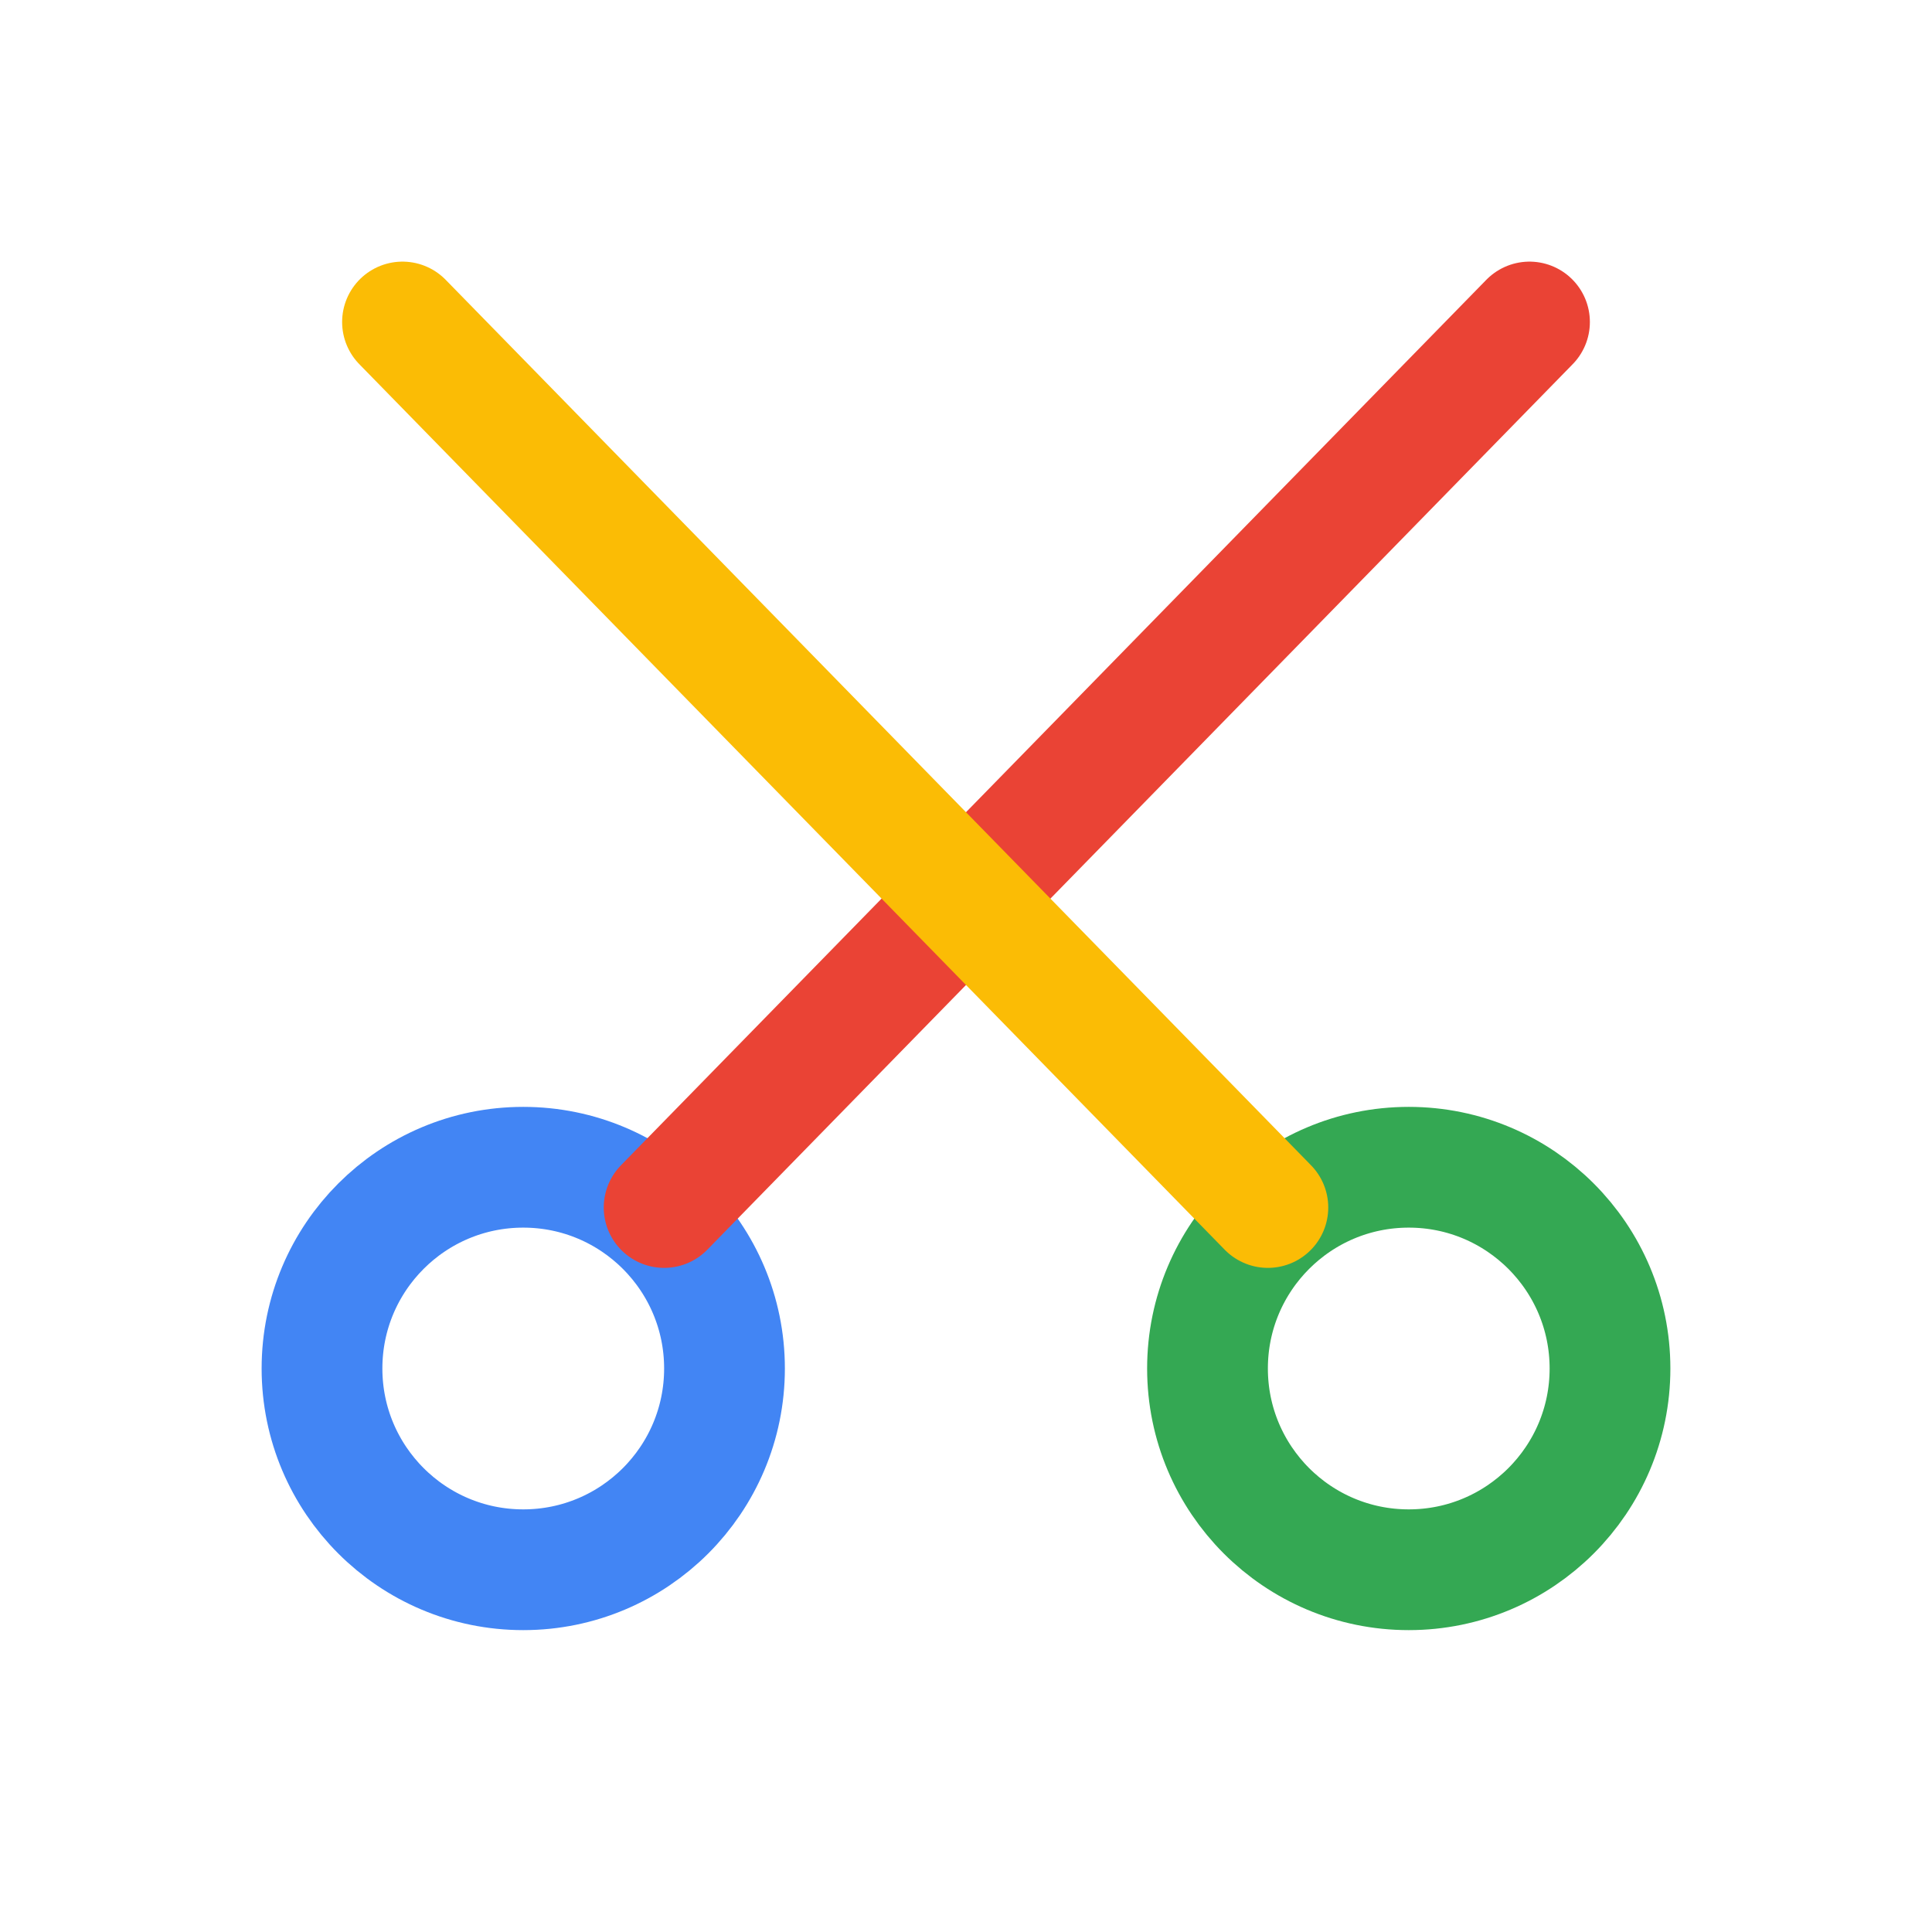
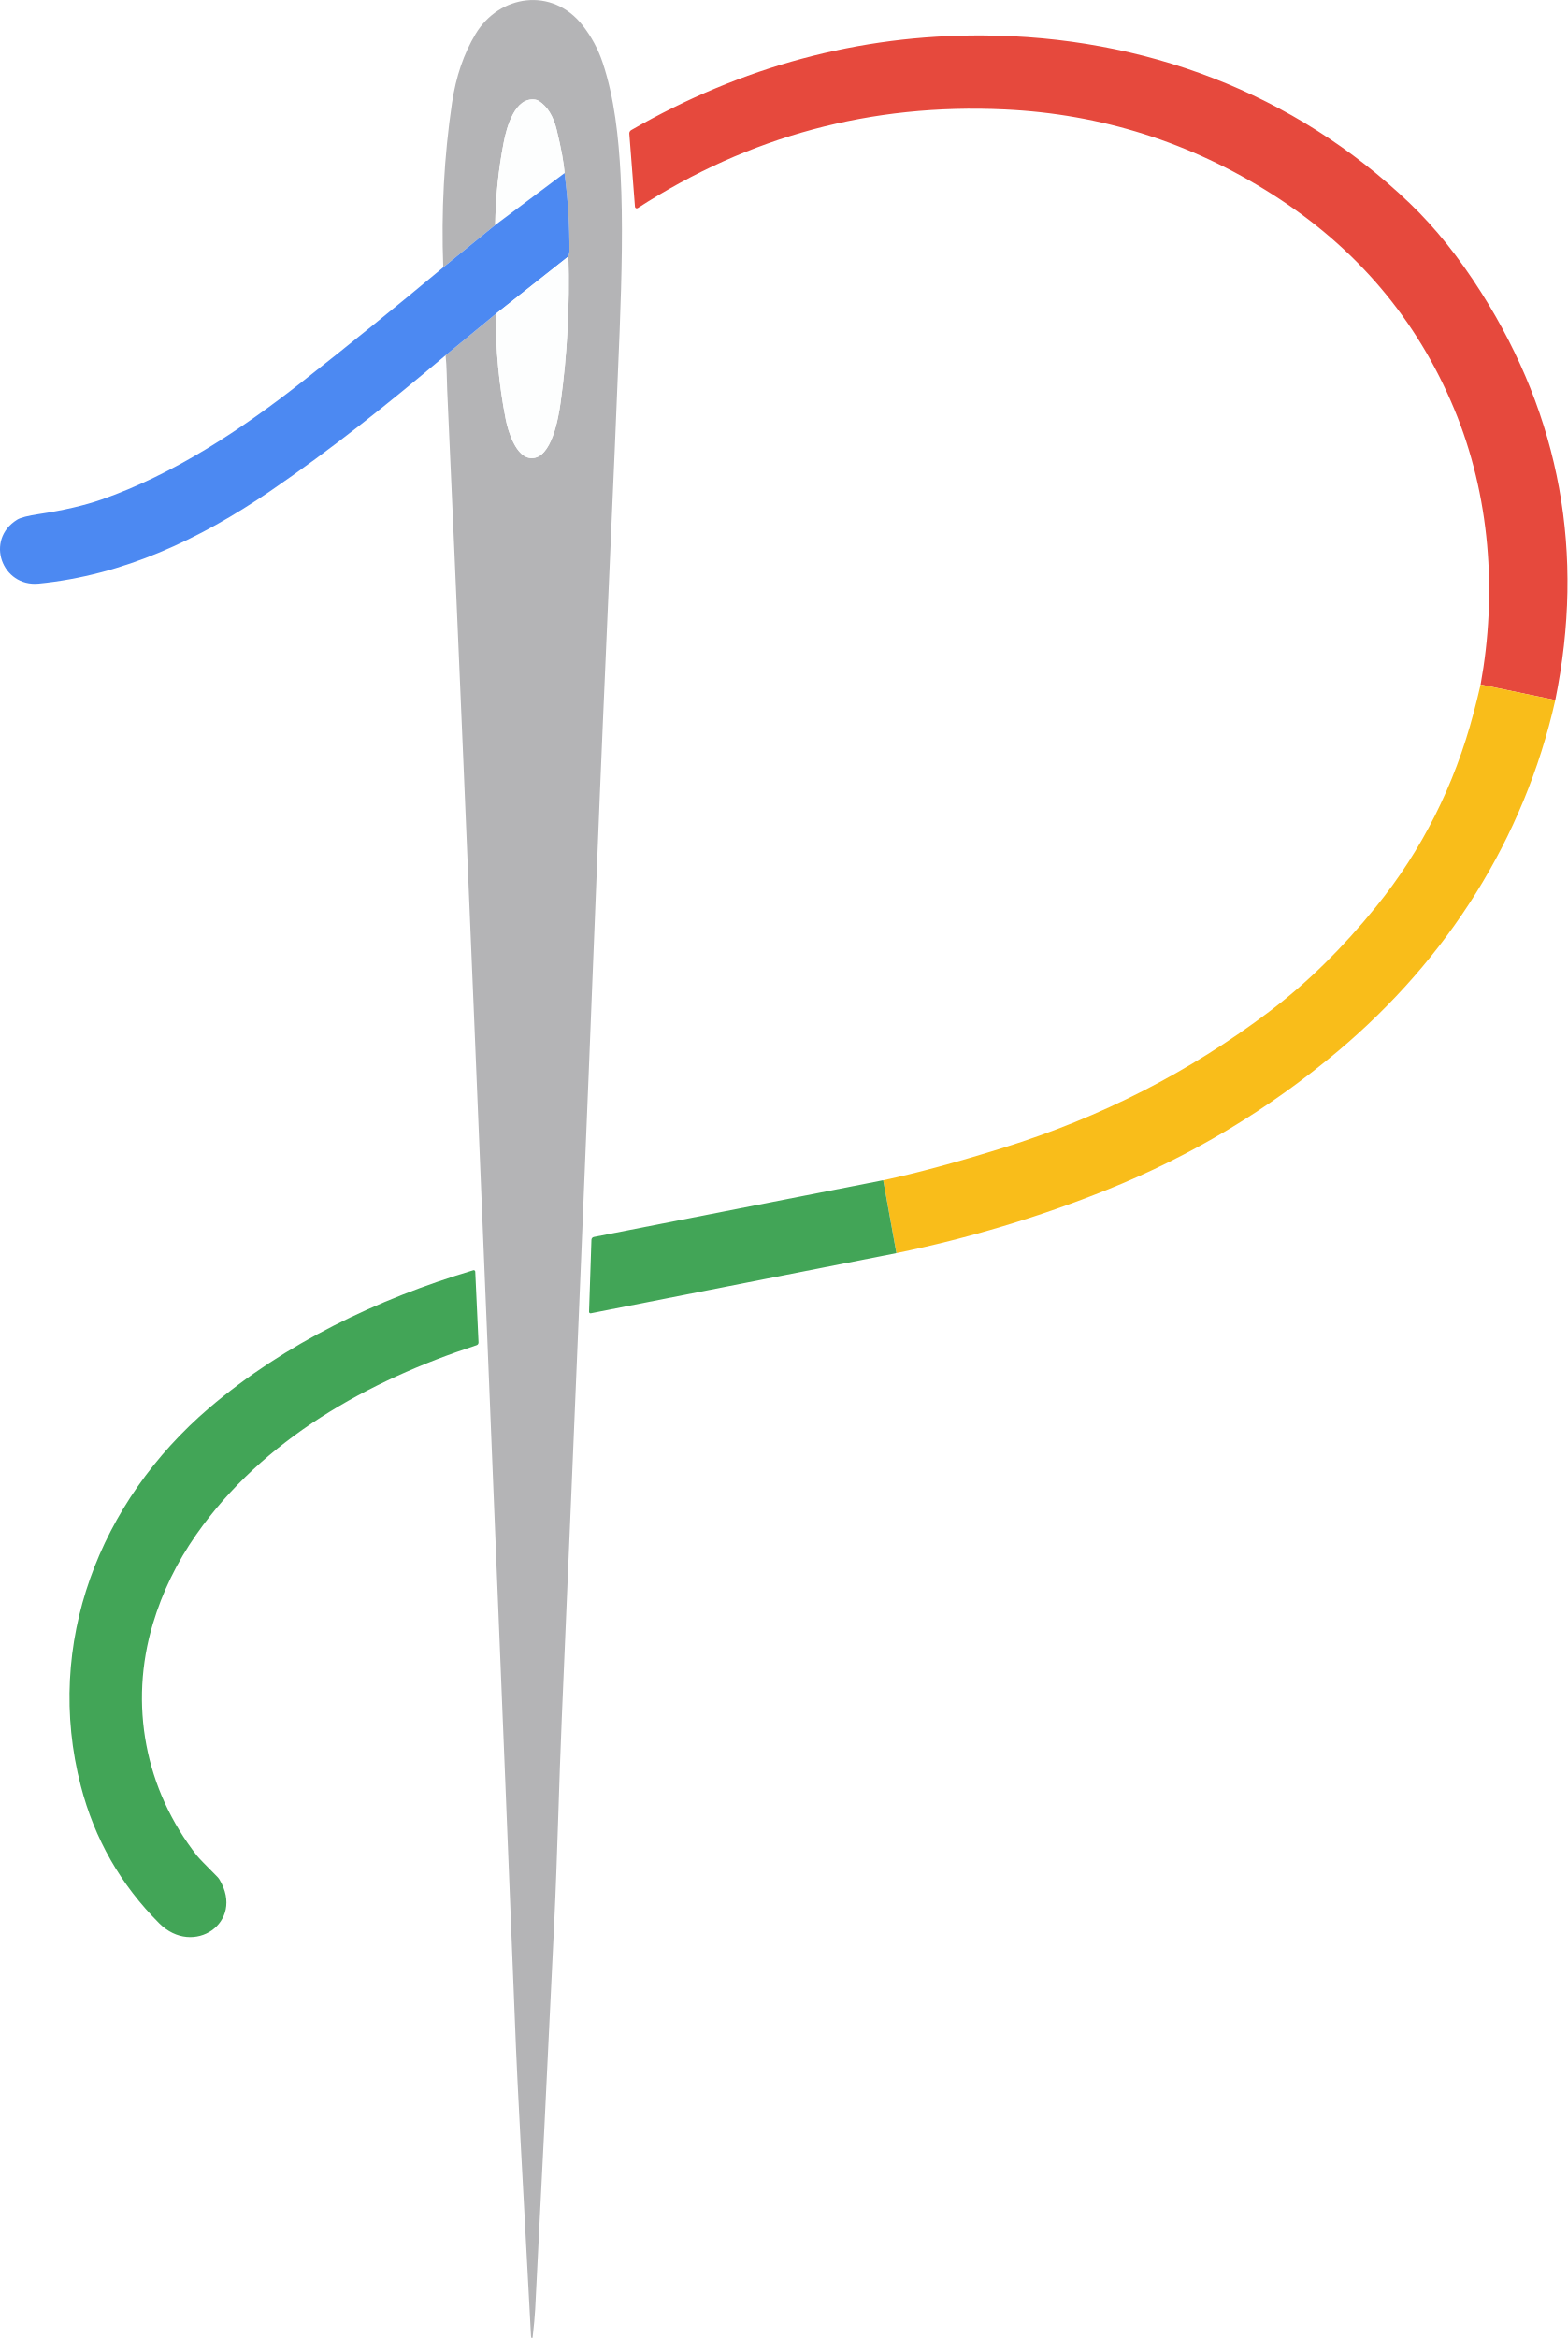
- <svg xmlns="http://www.w3.org/2000/svg" viewBox="0 0 48 48" fill="none" stroke="#4285F4" stroke-width="3" stroke-linecap="round" stroke-linejoin="round">
-   <circle cx="13" cy="34" r="5" />
-   <circle cx="35" cy="34" r="5" stroke="#34A853" />
-   <path d="M16.5 30 38 8" stroke="#EA4335" />
-   <path d="M31.5 30 10 8" stroke="#FBBC05" />
+ <svg xmlns="http://www.w3.org/2000/svg" viewBox="0 0 652.45 972.94">
+   <defs>
+     <style>
+             .cls-1 {
+             fill: #42a557;
+             }
+ 
+             .cls-2 {
+             fill: #e6493d;
+             }
+ 
+             .cls-3 {
+             fill: #4c89f2;
+             }
+ 
+             .cls-4 {
+             fill: #f9bd1a;
+             }
+ 
+             .cls-5 {
+             fill: #b4b4b6;
+             }
+ 
+             .cls-6 {
+             fill: #fdfefe;
+             }
+         </style>
+   </defs>
+   <g>
+     <g>
+       <path class="cls-5" d="M185.48,147.83l20.82-17.17c.03,15.11,1.42,29.69,4.17,43.73.98,4.98,4.26,16.14,10.75,16.27,8.4.17,11.23-16.86,12.12-23.25,2.76-19.89,3.85-40.12,3.25-60.69-.06-.11,0-.43.2-.95.14-.37.21-.78.21-1.19.08-10.77-.59-21.62-2.04-32.54-.25-4.14-1.34-10.15-3.27-18.03-1.39-5.72-3.88-9.73-7.47-12.02-.42-.27-.89-.45-1.39-.52-8.56-1.3-11.99,11.56-13.22,17.98-2.15,11.1-3.32,22.5-3.51,34.2l-21.61,17.59c-.88-23.22.34-46.05,3.66-68.47,1.62-10.9,4.88-20.43,9.77-28.6,9.84-16.42,31.95-19.73,44.54-3.66,3.72,4.74,6.52,9.94,8.4,15.59,4.92,14.72,6.61,31.1,7.45,46.63,1.02,18.81.49,42.02-.4,65.03-2.35,60.63-6.27,141.82-9.49,223.96-4.25,108.2-9.11,225.86-14.58,353-1.2,27.82-1.82,57.42-3.15,85.33-2.83,59.81-5.47,113.44-7.93,160.88-.16,3.04-.52,6.96-1.07,11.78-.02.15-.15.25-.3.24-.08,0-.15-.05-.2-.12-.09-.15-.15-.38-.17-.68-3.7-68.09-5.78-108.01-6.25-119.77-1.84-46.79-5.86-146.16-12.06-298.11-7.55-184.93-13.08-315.62-16.58-392.05-.18-3.86-.14-9.56-.66-14.38Z" />
+       <path class="cls-2" d="M647.37,291.33l-31.1-6.46c6.93-38.12,3.99-78.74-11.05-114.83-15.5-37.24-40.72-66.96-75.65-89.18-34.07-21.66-71.2-33.43-111.41-35.32-55.5-2.6-106.4,11.08-152.71,41.04-.35.23-.81.13-1.04-.21-.07-.11-.11-.23-.12-.35l-2.35-30.38c-.05-.61.26-1.2.81-1.51,46.07-26.51,94.8-39.64,146.17-39.39,66.98.34,129.68,23.72,177.91,69.9,10.54,10.09,20.44,22.45,29.7,37.07,32.95,52.02,43.22,108.56,30.83,169.62Z" />
+       <path class="cls-6" d="M234.97,72.03l-28.85,21.6c.19-11.7,1.36-23.1,3.51-34.2,1.23-6.42,4.67-19.28,13.22-17.98.49.07.97.25,1.39.52,3.59,2.29,6.08,6.3,7.47,12.02,1.92,7.88,3.01,13.89,3.27,18.03Z" />
+       <path class="cls-3" d="M234.97,72.03c1.44,10.93,2.12,21.78,2.04,32.54,0,.41-.07.81-.21,1.19-.19.52-.25.83-.2.95l-30.3,23.95-20.82,17.17c-23.72,20-47.44,39.06-73.24,56.7-29.02,19.83-60.9,34.88-96.13,38.33-15.36,1.5-22.46-18.27-8.97-26.6,1.4-.87,4.46-1.65,9.19-2.36,10.08-1.52,18.66-3.51,25.76-5.97,30.01-10.41,58.4-29.19,83.38-48.85,20.16-15.86,39.84-31.81,59.04-47.85l21.61-17.59,28.85-21.6Z" />
+       <path class="cls-6" d="M236.6,106.71c.59,20.57-.49,40.8-3.25,60.69-.89,6.39-3.72,23.42-12.12,23.25-6.49-.13-9.77-11.29-10.75-16.27-2.75-14.04-4.14-28.62-4.17-43.73l30.3-23.95Z" />
+       <path class="cls-4" d="M616.27,284.86l31.1,6.46c-13.03,57.89-45.05,107.83-90.26,145.92-29.06,24.48-61.24,43.8-96.54,57.96-28.24,11.32-57.39,20.08-87.45,26.28l-5.49-30.32c13.83-2.94,30.48-7.45,49.94-13.52,40.72-12.69,77.66-31.6,110.82-56.73,15.64-11.85,30.45-26.4,44.41-43.63,19.08-23.56,32.6-50.44,40.56-80.62,1.04-3.92,2.01-7.85,2.91-11.8Z" />
+       <path class="cls-1" d="M367.62,491.16l5.49,30.32-127.18,25.03c-.34.07-.67-.14-.74-.47-.01-.05-.02-.1-.01-.16l.99-29.96c.02-.57.43-1.05.99-1.16l120.46-23.62Z" />
+       <path class="cls-1" d="M196.97,528.6c.34-.1.71.09.81.44.01.05.02.1.03.15l1.36,29.45c.02.52-.31.99-.79,1.15-45.27,14.78-88.91,39.12-116.67,78.78-8.11,11.58-14.14,23.98-18.09,37.2-9.99,33.42-3.34,68.79,18.39,96.5.71.9,3.5,3.8,8.39,8.7.36.36.68.76.95,1.2,10.72,17.86-10.85,32.42-25.08,18.19-16.06-16.06-26.94-35.12-32.64-57.18-15.32-59.28,7.86-118.33,53.42-157.26,31.4-26.83,70.25-45.46,109.94-57.31Z" />
+     </g>
+   </g>
</svg>
